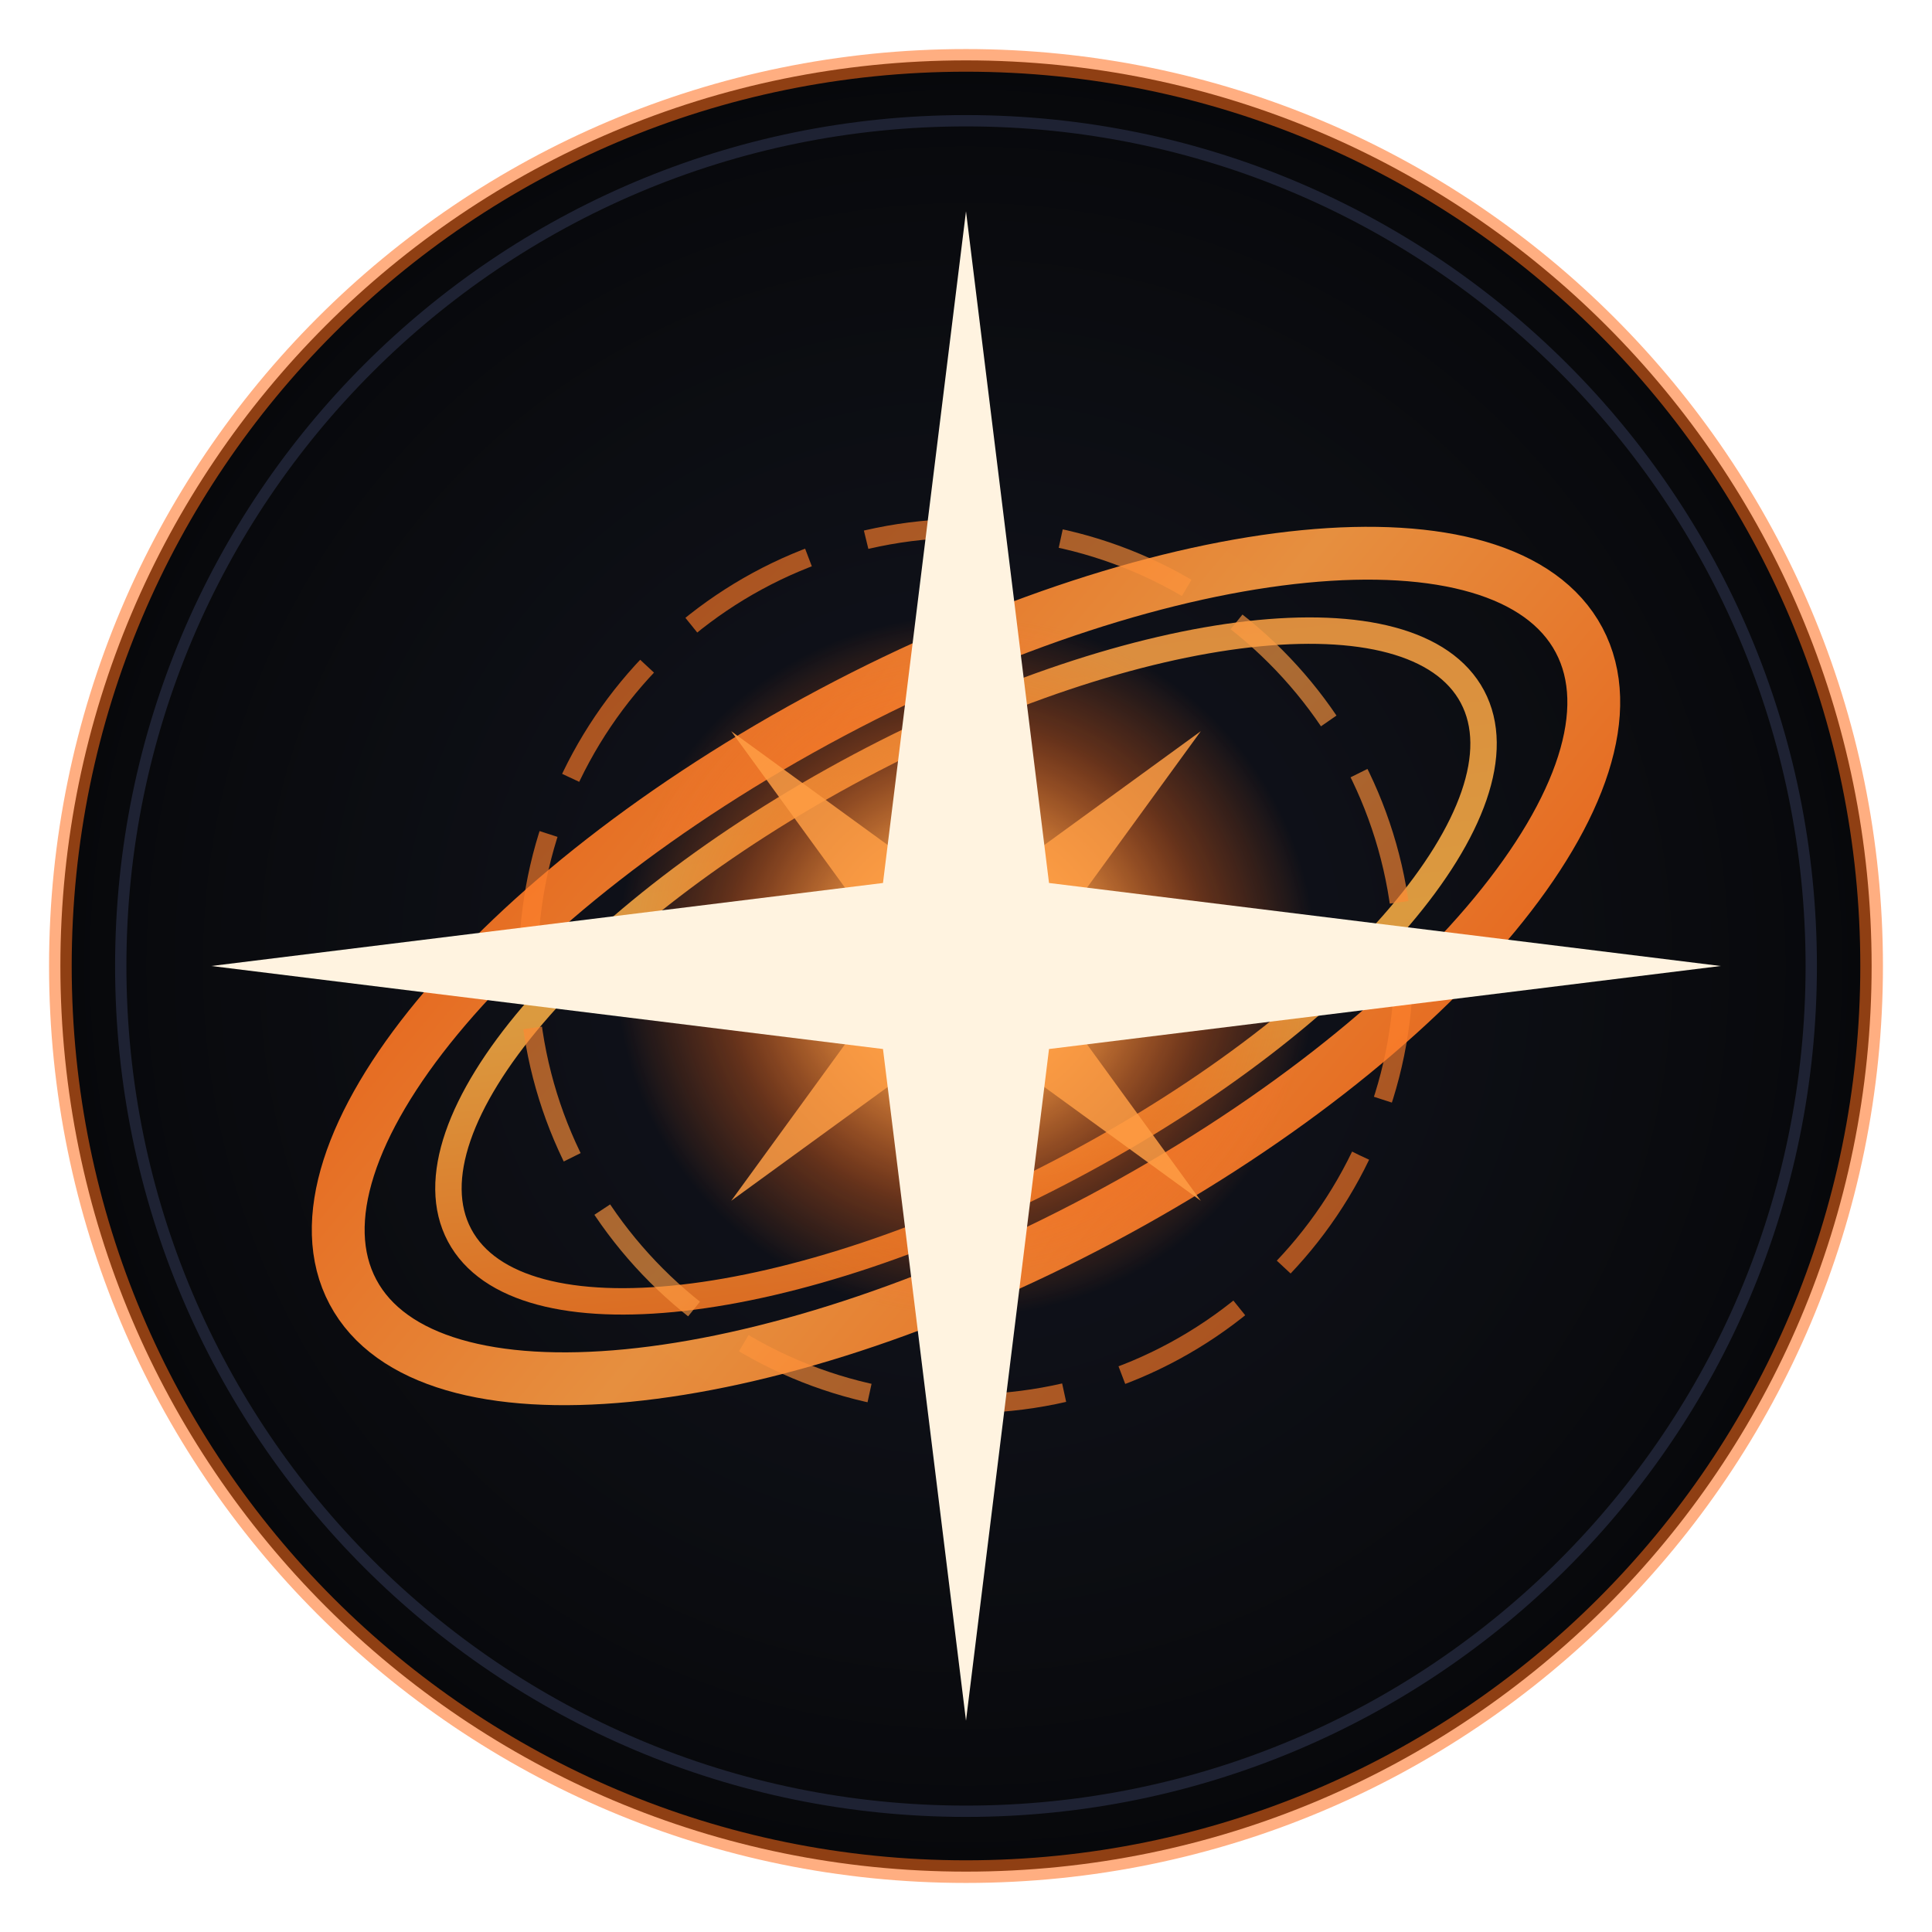
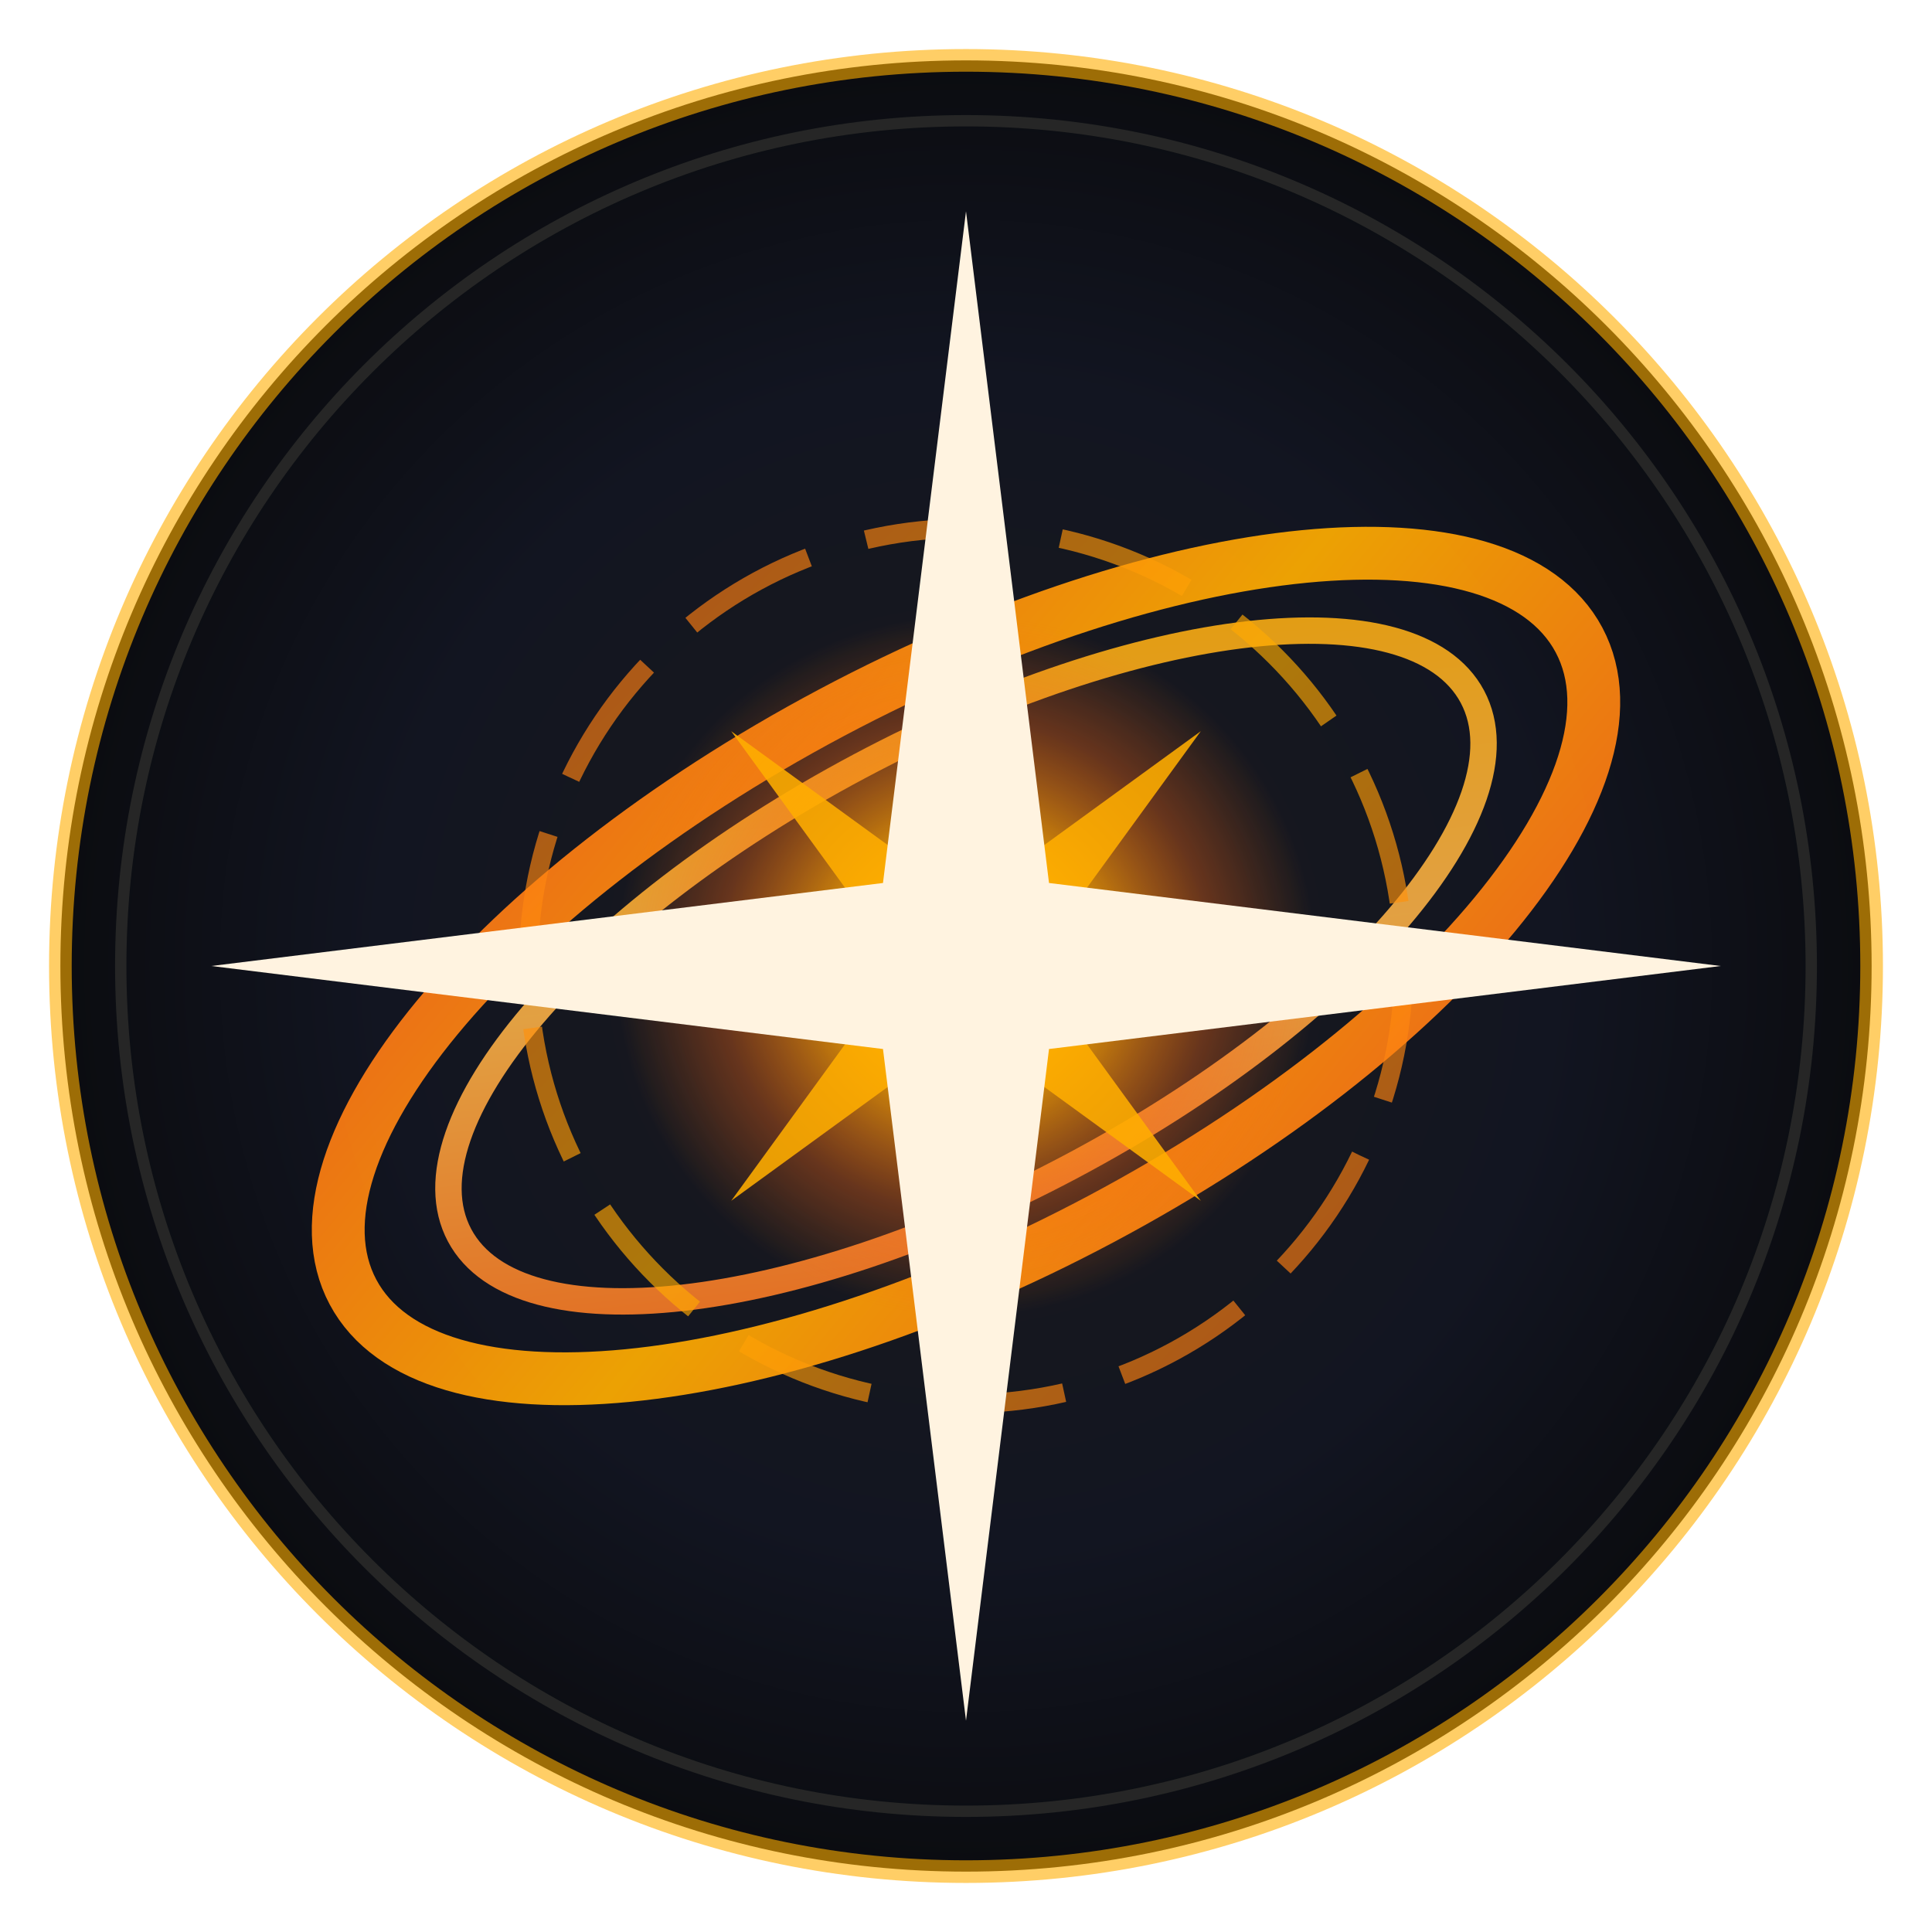
<svg xmlns="http://www.w3.org/2000/svg" viewBox="0 0 256 256" width="256" height="256">
  <defs>
    <radialGradient id="obsidianBadge" cx="50%" cy="50%" r="50%">
-       <stop offset="0%" stop-color="#121521" />
-       <stop offset="75%" stop-color="#0B0C10" />
-       <stop offset="100%" stop-color="#07080B" />
+       <stop offset="0%" stop-color="#1B1B1B" />
+       <stop offset="65%" stop-color="#121521" />
+       <stop offset="100%" stop-color="#0B0C10" />
    </radialGradient>
    <linearGradient id="accretionRingOuter" x1="0%" y1="0%" x2="100%" y2="100%">
      <stop offset="0%" stop-color="#FF6B1A" />
-       <stop offset="50%" stop-color="#FF9E44" />
+       <stop offset="50%" stop-color="#FFAD00" />
      <stop offset="100%" stop-color="#FF6B1A" />
    </linearGradient>
    <linearGradient id="accretionRingInner" x1="100%" y1="0%" x2="0%" y2="100%">
-       <stop offset="0%" stop-color="#FF9E44" />
+       <stop offset="0%" stop-color="#FFAD00" />
      <stop offset="50%" stop-color="#FFB347" />
      <stop offset="100%" stop-color="#FF6B1A" />
    </linearGradient>
    <radialGradient id="coreGlow" cx="50%" cy="50%" r="45%">
      <stop offset="0%" stop-color="#FFF3E0" stop-opacity="1.0" />
-       <stop offset="35%" stop-color="#FF9E44" stop-opacity="0.85" />
+       <stop offset="35%" stop-color="#FFAD00" stop-opacity="0.85" />
      <stop offset="70%" stop-color="#FF6B1A" stop-opacity="0.35" />
      <stop offset="100%" stop-color="#FF6B1A" stop-opacity="0.0" />
    </radialGradient>
  </defs>
-   <circle cx="128" cy="128" r="120" fill="url(#obsidianBadge)" stroke="#FF6B1A" stroke-width="3" stroke-opacity="0.55" />
-   <circle cx="128" cy="128" r="112" fill="none" stroke="#1E2233" stroke-width="1.5" />
-   <ellipse cx="128" cy="128" rx="92" ry="38" transform="rotate(-28 128 128)" fill="none" stroke="url(#accretionRingOuter)" stroke-width="7" stroke-opacity="0.9" />
-   <ellipse cx="128" cy="128" rx="76" ry="30" transform="rotate(-28 128 128)" fill="none" stroke="url(#accretionRingInner)" stroke-width="3.5" stroke-opacity="0.85" />
+   <circle cx="128" cy="128" r="120" fill="url(#obsidianBadge)" stroke="#FFAD00" stroke-width="3" stroke-opacity="0.60" />
+   <circle cx="128" cy="128" r="112" fill="none" stroke="#262626" stroke-width="1.5" />
+   <ellipse cx="128" cy="128" rx="92" ry="38" transform="rotate(-28 128 128)" fill="none" stroke="url(#accretionRingOuter)" stroke-width="7" stroke-opacity="0.92" />
+   <ellipse cx="128" cy="128" rx="76" ry="30" transform="rotate(-28 128 128)" fill="none" stroke="url(#accretionRingInner)" stroke-width="3.5" stroke-opacity="0.88" />
  <circle cx="128" cy="128" r="58" fill="none" stroke="url(#accretionRingOuter)" stroke-width="2.5" stroke-opacity="0.65" stroke-dasharray="18 8" />
  <circle cx="128" cy="128" r="52" fill="url(#coreGlow)" />
-   <polygon points="128,84 134,122 172,128 134,134 128,172 122,134 84,128 122,122" fill="#FF9E44" opacity="0.85" transform="rotate(45 128 128)" />
+   <polygon points="128,84 134,122 172,128 134,134 128,172 122,134 84,128 122,122" fill="#FFAD00" opacity="0.88" transform="rotate(45 128 128)" />
  <polygon points="128,28 139,117 228,128 139,139 128,228 117,139 28,128 117,117" fill="#FFF3E0" />
  <circle cx="128" cy="128" r="14" fill="#FFF3E0" />
</svg>
